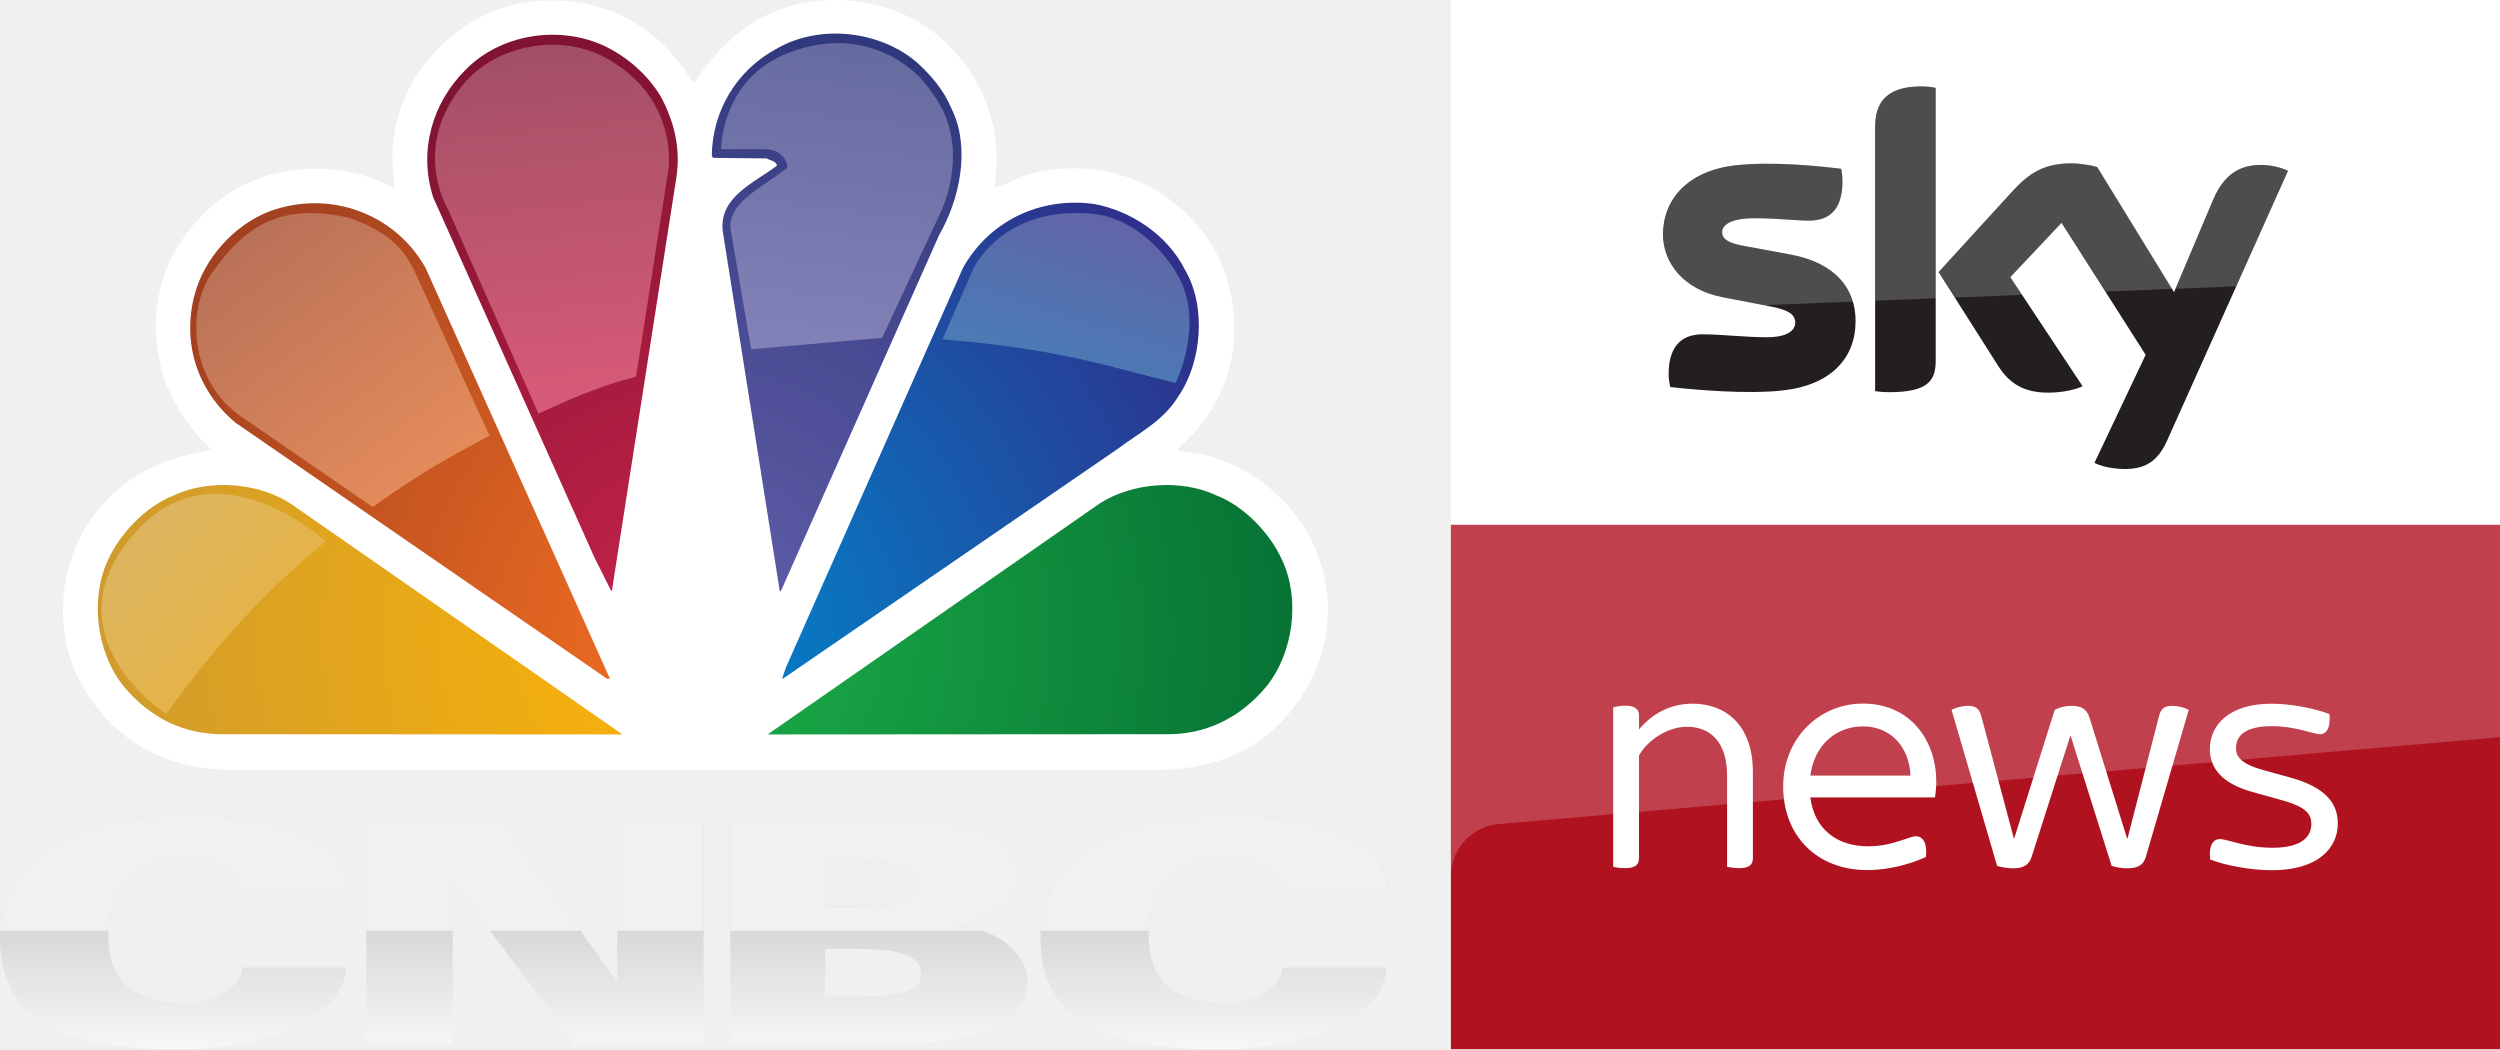
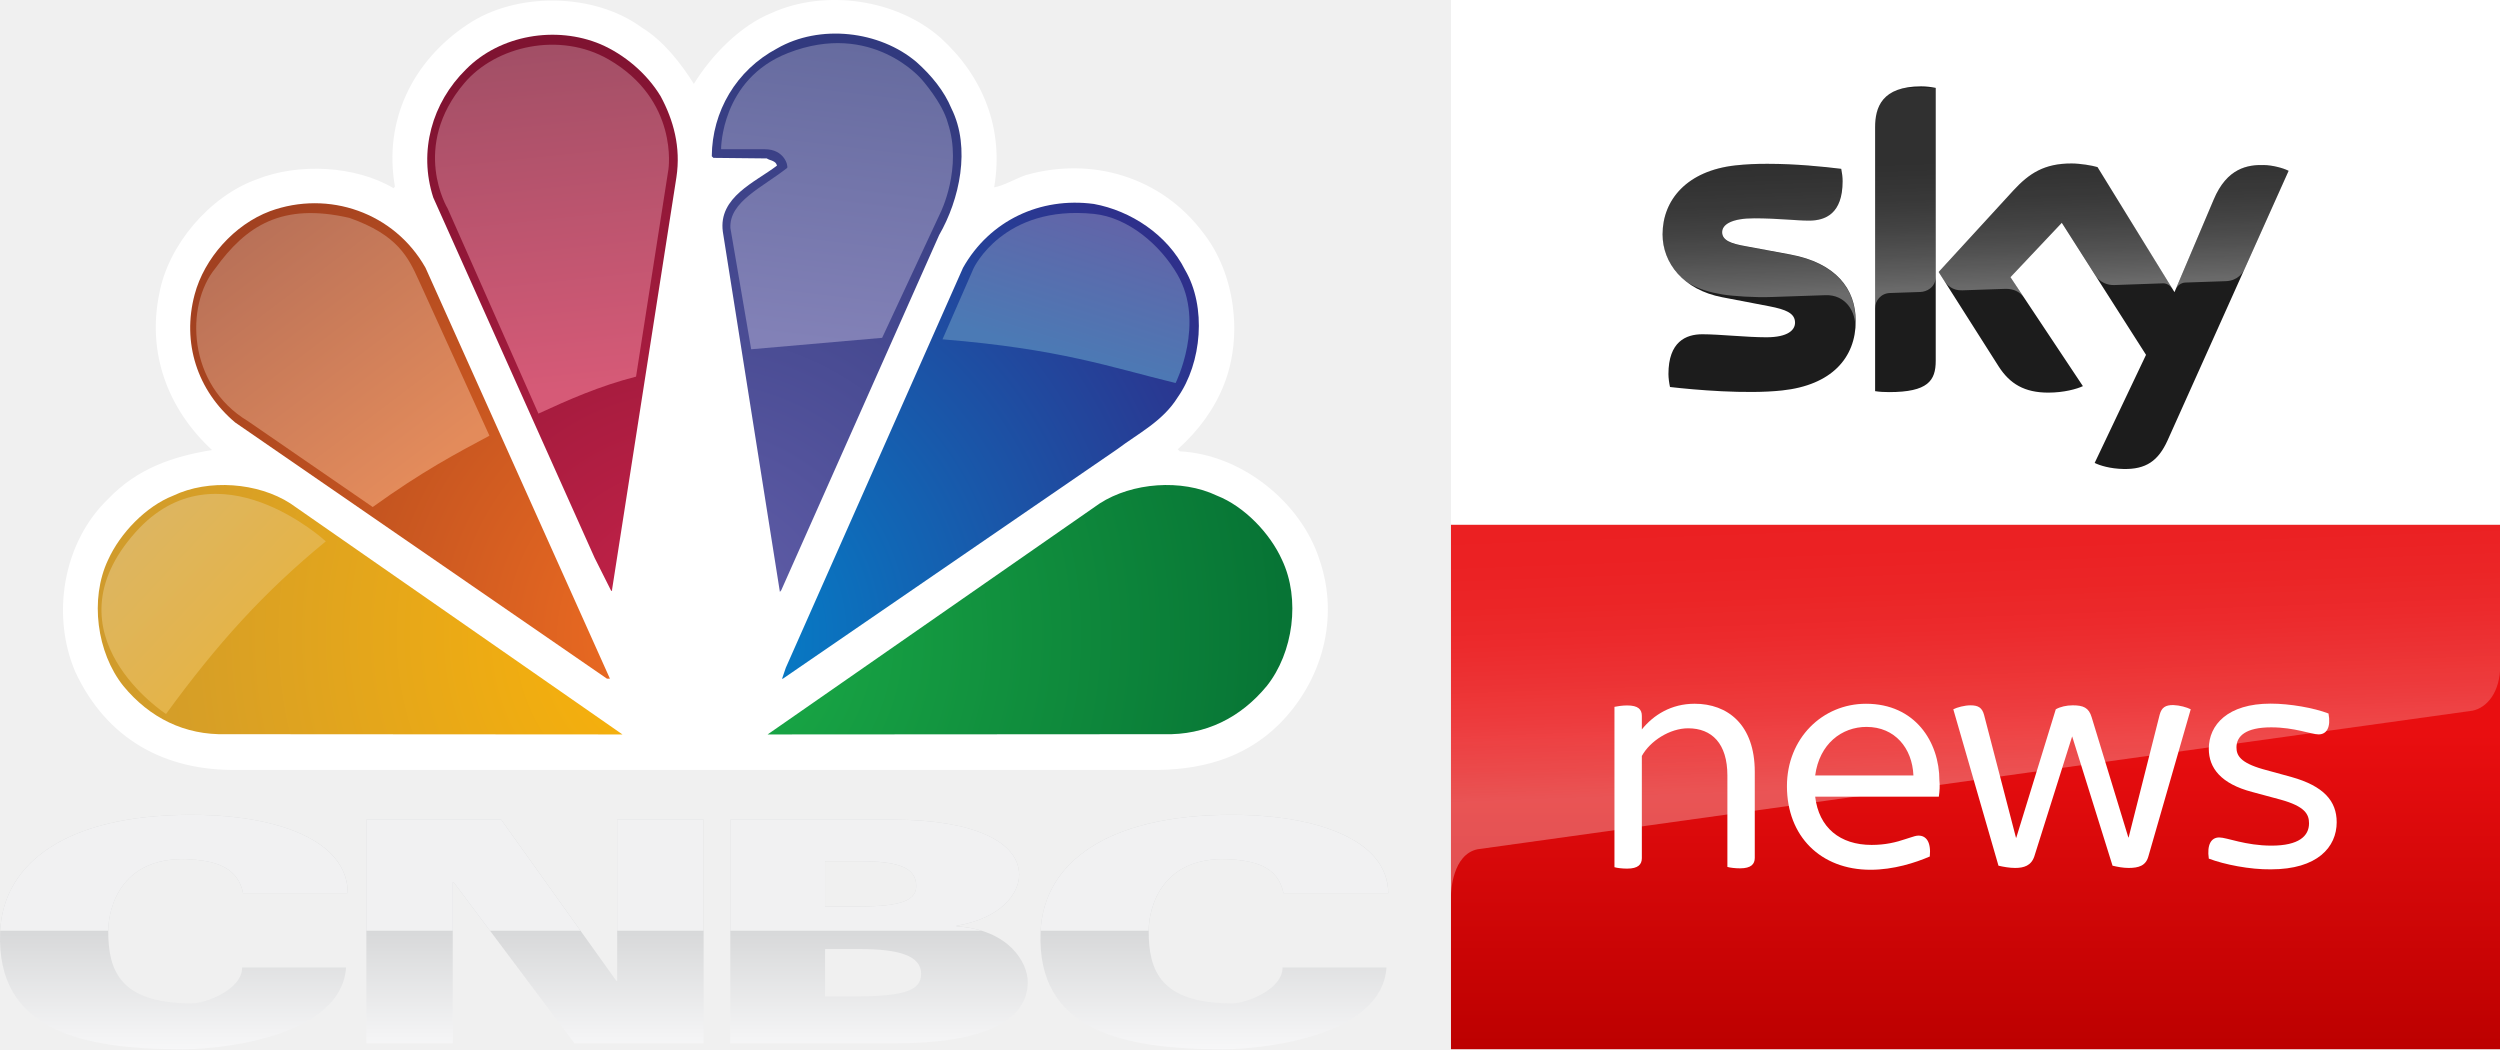
<svg xmlns="http://www.w3.org/2000/svg" width="800" height="335.76" version="1.1" viewBox="0 0 800 335.76">
  <defs>
    <radialGradient id="g-1" cx="398.41" cy="467.17" r="343.82" gradientTransform="matrix(.98944 0 -1.3233e-6 1.0066 4.6088 -104.25)" gradientUnits="userSpaceOnUse">
      <stop stop-color="#6460ab" offset="0" />
      <stop stop-color="#31397e" offset="1" />
    </radialGradient>
    <radialGradient id="f-3" cx="398.41" cy="467.17" r="343.82" gradientTransform="matrix(.98944 0 -1.3233e-6 1.0066 4.6088 -104.25)" gradientUnits="userSpaceOnUse">
      <stop stop-color="#c8234a" offset="0" />
      <stop stop-color="#7f1331" offset="1" />
    </radialGradient>
    <radialGradient id="e-3" cx="398.41" cy="467.17" r="343.82" gradientTransform="matrix(.98944 0 -1.3233e-6 1.0066 4.6088 -104.25)" gradientUnits="userSpaceOnUse">
      <stop stop-color="#0086ce" offset="0" />
      <stop stop-color="#2e308b" offset="1" />
    </radialGradient>
    <radialGradient id="d-6" cx="398.41" cy="467.17" r="343.82" gradientTransform="matrix(.98944 0 -1.3233e-6 1.0066 4.6088 -104.25)" gradientUnits="userSpaceOnUse">
      <stop stop-color="#f36f21" offset="0" />
      <stop stop-color="#a24120" offset="1" />
    </radialGradient>
    <radialGradient id="c-5" cx="398.41" cy="467.17" r="343.82" gradientTransform="matrix(.98944 0 -1.3233e-6 1.0066 4.6088 -104.25)" gradientUnits="userSpaceOnUse">
      <stop stop-color="#1cb048" offset="0" />
      <stop stop-color="#077435" offset="1" />
    </radialGradient>
    <radialGradient id="b-1" cx="398.41" cy="467.17" r="343.82" gradientTransform="matrix(.98944 0 -1.3233e-6 1.0066 4.6088 -104.25)" gradientUnits="userSpaceOnUse">
      <stop stop-color="#fdb406" offset="0" />
      <stop stop-color="#d09b2c" offset="1" />
    </radialGradient>
    <linearGradient id="l-7" x1="79.01" x2="136.54" y1="306.9" y2="360.6" gradientTransform="translate(.39942 .3929)" gradientUnits="userSpaceOnUse">
      <stop stop-color="#ddb560" offset="0" />
      <stop stop-color="#e4b44a" offset="1" />
    </linearGradient>
    <linearGradient id="k-2" x1="146.05" x2="248.11" y1="132.3" y2="266.91" gradientTransform="translate(.39942 .3929)" gradientUnits="userSpaceOnUse">
      <stop stop-color="#b97158" offset="0" />
      <stop stop-color="#e38b5b" offset="1" />
    </linearGradient>
    <linearGradient id="j-5" x1="318.8" x2="339.5" y1="26.131" y2="223.48" gradientTransform="translate(.39942 .3929)" gradientUnits="userSpaceOnUse">
      <stop stop-color="#a24f66" offset="0" />
      <stop stop-color="#d65a77" offset="1" />
    </linearGradient>
    <linearGradient id="i-5" x1="492.68" x2="471.98" y1="26.131" y2="197.26" gradientTransform="translate(.39942 .3929)" gradientUnits="userSpaceOnUse">
      <stop stop-color="#666b9f" offset="0" />
      <stop stop-color="#8281b7" offset="1" />
    </linearGradient>
    <linearGradient id="h-8" x1="639.41" x2="613.63" y1="124.47" y2="206.98" gradientTransform="translate(.39942 .3929)" gradientUnits="userSpaceOnUse">
      <stop stop-color="#6264a8" offset="0" />
      <stop stop-color="#4b7ab5" offset="1" />
    </linearGradient>
    <linearGradient id="linearGradient1055" x1="139.58" x2="139.58" y1="178.73" y2="203.1" gradientTransform="matrix(2.9334 0 0 2.922 .79991 11.374)" gradientUnits="userSpaceOnUse">
      <stop stop-color="#d6d7d8" offset="0" />
      <stop stop-color="#f7f7f8" offset="1" />
    </linearGradient>
+     <linearGradient id="paint0_linear-8" x1="68.442" x2="68.442" y2="42.852" gradientTransform="matrix(3.9176 0 0 3.9176 -921.22 37.871)" gradientUnits="userSpaceOnUse">
+       <stop stop-color="#E90E10" offset=".4" />
+       <stop stop-color="#BC0000" offset="1" />
+     </linearGradient>
+     <linearGradient id="linearGradient3625" x1="365.41" x2="359.57" y1="1091.1" y2="923.62" gradientTransform="translate(0,-828.02)" gradientUnits="userSpaceOnUse">
+       <stop stop-color="#fff" offset="0" />
+       <stop stop-color="#fff" stop-opacity=".835" offset=".12" />
+       <stop stop-color="#fff" stop-opacity=".658" offset=".269" />
+       <stop stop-color="#fff" stop-opacity=".511" offset=".419" />
+       <stop stop-color="#fff" stop-opacity=".397" offset=".568" />
+       <stop stop-color="#fff" stop-opacity=".315" offset=".716" />
+       <stop stop-color="#fff" stop-opacity=".266" offset=".86" />
+       <stop stop-color="#fff" stop-opacity=".25" offset="1" />
+     </linearGradient>
+     <linearGradient id="linearGradient3629" x1="1279.6" x2="1273" y1="1197.7" y2="1016.9" gradientTransform="matrix(.48559 0 0 .48559 -1070.6 -460.34)" gradientUnits="userSpaceOnUse">
+       <stop stop-color="#fff" offset="0" />
+       <stop stop-color="#fff" stop-opacity=".835" offset=".12" />
+       <stop stop-color="#fff" stop-opacity=".658" offset=".269" />
+       <stop stop-color="#fff" stop-opacity=".511" offset=".419" />
+       <stop stop-color="#fff" stop-opacity=".397" offset=".568" />
+       <stop stop-color="#fff" stop-opacity=".315" offset=".716" />
+       <stop stop-color="#fff" stop-opacity=".266" offset=".86" />
+       <stop stop-color="#fff" stop-opacity=".25" offset="1" />
+     </linearGradient>
  </defs>
+   <g transform="translate(1072.3 129.99)">
+     <path d="m-607.99 37.871h335.76v167.88h-335.76z" fill="url(#paint0_linear-8)" stop-color="#000000" stroke-width="3.918" style="-inkscape-stroke:none;font-variation-settings:normal" />
+     <rect x="-607.99" y="-130.01" width="335.76" height="167.88" fill="#fff" stop-color="#000000" stroke-width=".613" />
+     <g transform="matrix(.27671 0 0 .27671 -540.28 -110.33)">
+       <path d="m84.4 120.2c-55.9 6.1-84.4 39.7-84.4 79.8 0 33 24 64.1 69 72.7l54.2 10.4c19.8 3.8 30 8.2 30 19 0 8.2-7.7 16.9-33.2 16.9-23.1 0-54.2-3.5-74-3.5-19 0-39.2 8.6-39.2 46 0 4.6 0.8 10.4 1.8 15 28.5 3.3 88.2 8.5 129.6 4 57.1-6.1 85.2-37.5 85.2-80.4 0-37-22.9-67.1-75.9-76.9l-51.7-9.6c-16.6-2.9-26.9-6.7-26.9-16.1 0-8.9 10.9-16.1 37.3-16.1 25.9 0 48.7 2.7 63.2 2.7 19 0 38.8-8.1 38.8-45.5 0-5-0.6-9.6-1.6-14.4-20.3-2.5-52.6-5.8-84.8-5.8-12.8-0.1-25.5 0.5-37.4 1.8m321.4 28.9-86.5 94.4 69.5 109.4c12.9 20 29.8 30.1 57.3 30.1 18 0 33-4.2 40-7.5l-83.8-126 59.4-62.9 97.4 152.7-59.4 125c6 3 18 6.7 33.2 7 26.2 0.6 40.3-9.4 51-32.8l140.1-312c-5.8-3.1-18.7-6.6-29-6.7-18-0.4-42.3 3.2-57.7 40.1l-45.3 106.9-89-144.6c-5.8-1.8-19.8-4.2-30-4.2-31.5-0.1-49 11.4-67.2 31.1m-160-72.8v305c5 0.8 10.2 1.1 16.1 1.1 45 0 54-13.2 54-36.2v-315.6c-5.4-1.1-11.1-1.8-16.9-1.8-45.4 0.1-53.2 24.2-53.2 47.5" fill="#1c1c1c" stop-color="#000000" style="font-variation-settings:normal" />
+       <path d="m0 200c0-40.1 28.5-73.7 84.4-79.8 11.9-1.3 24.6-1.9 37.2-1.6 32.2 0 64.5 3.3 84.8 5.8 1 4.8 1.6 9.4 1.6 14.4 0 37.4-19.8 45.5-38.8 45.5-14.5 0-37.3-2.7-63.2-2.7-26.4 0-37.3 7.2-37.3 16.1 0 9.4 10.3 13.2 26.9 16.1l51.7 9.6c53 9.8 75.9 39.9 75.9 76.9 0 2.7-0.1 5.3-0.3 7.8v0.7h-0.1c1.1-19.7-11.4-39.3-34.4-38.5-9.9 0.3-55.6 1.9-61.7 2.1-19.7 0.8-46.3-1-57.8-3-13.9-2.4-27.9-5.9-41.5-14.8-18-14.2-27.4-34-27.4-54.6zm263.1 67.8c7.5-0.2 28.8-1 35.1-1.2 6.9-0.2 17.6-5 17.8-17.9v-218c-0.2 0-0.3-0.1-0.5-0.1h-35.3c-28.9 5.9-34.5 26.1-34.5 45.7v209.1c0.1-8.4 6.6-17.3 17.4-17.6zm238.6-18.7c7.2 9.4 18.1 9.6 20.4 9.5 2.1 0 54.3-1.9 56.7-2 3.7-0.1 7.8 1.9 11 6.4l-86.8-140.9c-5.8-1.8-19.8-4.2-30-4.2-31.5 0-49 11.5-67.2 31.2l-86.5 94.4 6.9 10.9c2.9 4 8.9 10.8 20.5 10.3 4.1-0.1 45.9-1.6 49.3-1.7 10.8-0.4 17.6 4.2 21.8 9.7l-15.4-23.2 59.4-62.9zm222.2-122.6c-5.8-3.1-18.7-6.6-28.9-6.7-0.8-0.1-1.5-0.1-2.2-0.1-17.8 0.1-40.7 4.9-55.5 40.2l-44.2 104.3c0.1-0.1 2.9-8.1 11.5-8.5 0 0 43.5-1.5 46.8-1.6 14.2-0.5 19.9-10.3 21.3-13.4l51.2-114.1z" enable-background="new    " fill="url(#linearGradient3625)" opacity=".35" />
+     </g>
+     <g transform="matrix(.56025 0 0 .56025 100.74 -2725)" fill="#fff" stroke-width="4.516">
+       <path d="m-1091.5 5072.7v49.183c0 3.548-2.096 5.966-8.385 5.966-2.58 0-5.644-0.322-7.256-0.806v-52.247c0-18.222-8.869-26.93-22.415-26.93-10.482 0-21.77 7.257-26.446 15.803v58.375c0 3.548-2.096 5.967-8.385 5.967-2.58 0-5.644-0.323-7.257-0.806v-91.594c1.451-0.322 4.515-0.806 7.257-0.806 6.289 0 8.385 2.258 8.385 5.967v7.74c6.612-8.224 16.771-14.674 30.155-14.674 18.706 0 34.348 11.772 34.348 38.863z" />
+       <path d="m-1057 5086.9h70.631c0.483-3.225 0.646-6.45 0.325-9.191 0-22.092-13.868-43.862-41.929-43.862-24.832 0-45.152 19.673-45.152 47.087 0 28.542 19.191 47.732 47.73 47.732 13.227 0 25.641-4.032 33.864-7.579 0.808-8.385-2.095-11.933-6.449-11.933-1.319 0-2.633 0.43-5.265 1.29-0.592 0.193-1.251 0.408-1.992 0.645-5.645 1.935-11.773 3.386-19.513 3.386-18.059 0-30.156-9.837-32.252-27.575zm56.117-12.094h-56.117c2.42-18.061 15.159-27.736 29.348-27.736 16.126 0 26.124 12.094 26.769 27.736z" clip-rule="evenodd" fill-rule="evenodd" />
+       <path d="m-842.49 5037-24.186 84.015c-1.45 5.322-5.482 6.612-11.289 6.612-3.224 0-6.449-0.645-9.19-1.29l-23.062-73.856-21.608 68.534c-1.775 5.322-5.965 6.612-10.964 6.612-3.224 0-6.774-0.645-9.515-1.29l-25.803-89.337c2.258-1.129 6.453-2.257 9.84-2.257 4.353 0 6.611 1.29 7.74 5.483l18.221 70.147h0.163l22.574-73.372c2.579-1.451 6.128-2.257 9.677-2.257 5.965 0 9.19 1.29 10.802 6.773l20.967 68.696h0.158l17.738-70.147c1.129-4.193 3.387-5.483 7.74-5.483 3.87 0.162 7.74 1.29 9.998 2.419z" />
+       <path d="m-832.17 5122.3c-1.129-7.902 1.292-12.094 5.965-12.094 4.353 0 14.997 4.676 29.831 4.676 15.643 0 21.45-5.483 21.45-12.739 0-5.16-2.258-9.675-16.288-13.546l-16.126-4.354c-17.901-4.676-24.832-13.707-24.832-24.672 0-13.707 10.802-25.801 35.313-25.801 10.969 0 24.674 2.419 33.06 5.644 1.45 7.74-0.966 11.933-5.645 11.933-4.191 0-13.705-4.032-27.09-4.032-14.514 0-19.838 4.999-19.838 11.449 0 4.515 2.1 8.708 14.997 12.417l16.451 4.515c18.384 5.16 25.799 13.707 25.799 25.801 0 14.191-10.964 26.93-37.571 26.93-11.935 0.161-26.607-2.741-35.476-6.128z" />
+     </g>
+     <path d="m-272.23 82.843v-44.972h-335.76v118.88c0-1.572 0.525-13.297 8.499-14.976 0.542-0.106 318.45-44.356 318.45-44.356 4.495-0.959 8.814-5.729 8.814-14.576z" fill="url(#linearGradient3629)" opacity=".3" stop-color="#000000" style="font-variation-settings:normal" />
+   </g>
  <g transform="matrix(.55592 0 0 .55592 -.22302 -.21827)">
    <path d="m399.8 48.695c10.033-16.381 26.678-33.518 44.601-40.766 30.85-14.034 72.2-8.001 97.371 14.208 24.357 22.063 36.712 52.304 30.881 86.112 5.974-1.101 12.005-4.926 18.33-7.103 37.809-10.67 77.795 0.899 102.04 33.314 18.21 23.138 22.968 59.088 12.037 87.04-5.425 14.061-14.675 26.704-26.706 37.488l1.214 1.222c35.175 1.708 69.743 29.021 80.412 62.508 11.568 33.779 1.392 69.876-23.313 94.578-20.184 19.948-46.138 26.851-74.99 26.269h-523.78c-43.007 0.93-76.238-18.12-94.127-56.364-14.035-32.823-7.105-74.803 19.108-99.824 16.528-17.284 37.233-24.36 59.561-27.924-25.284-23.457-37.466-55.553-30.361-89.969 5.077-27.889 28.853-56.132 56.167-65.873 24.066-9.568 56.662-7.887 78.701 5.101l0.782-0.956c-6.641-37.952 10.18-72.195 41.667-93.188 28.073-18.988 72.961-18.498 100.45 1.685 12.354 7.566 22.532 20.556 29.955 32.442" fill="#fff" />
    <path d="m548.09 62.874c11.252 22.702 4.644 52.451-7.104 72.833l-90.878 204.44-0.786 0.956-32.85-207.39c-2.635-19.916 18.643-28.413 31.171-37.982-0.637-2.927-3.857-2.784-5.884-4.145l-30.706-0.32-0.932-0.928c0.175-25.746 14.037-49.521 37.523-62.016 24.536-14.177 59.096-10.322 80.38 7.856 8.644 7.715 15.923 16.67 20.067 26.704" fill="url(#g-1)" />
    <path d="m380.66 55.769c7.426 13.744 11.717 29.344 9.107 46.622l-37.057 237.46c0.202 0.289-0.145 0.608-0.439 0.752l-9.596-19.106-92.879-207.39c-8.642-26.704-0.637-54.626 18.819-73.763 19.602-19.888 51.847-25.283 77.483-14.494 13.57 5.857 26.531 16.644 34.561 29.921" fill="url(#f-3)" />
    <path d="m682.53 155.74c12.497 21.309 9.687 53.552-4.208 73.328-8.607 13.886-22.818 20.816-34.852 29.918l-192.45 132.1h-0.441l2.149-6.319 102.01-230.24c15.283-27.138 44.454-40.882 75.306-36.738 21.14 3.86 42.28 17.6 52.486 37.955" fill="url(#e-3)" />
    <path d="m245.33 154.52 106.16 236.53h-1.71l-214.03-147.49c-21.781-18.352-30.709-45.839-23.315-73.615 5.538-20.817 22.821-40.271 43.379-47.986 33.666-12.322 71.593 0.782 89.514 32.562" fill="url(#d-6)" />
    <path d="m738.38 322.72c10.669 22.527 6.466 53.376-8.787 72.543-15.134 18.354-35.377 28.386-59.128 27.746l-228.21 0.149 191.18-132.99c18.68-12.032 47.067-14.214 67.453-4.471 15.743 6.176 30.564 21.603 37.494 37.027" fill="url(#c-5)" />
    <path d="m62.591 322.72c-10.639 22.527-6.466 53.376 8.816 72.543 15.136 18.354 35.318 28.386 59.097 27.746l228.21 0.149-191.18-132.99c-18.674-12.032-47.059-14.214-67.418-4.471-15.748 6.176-30.562 21.603-37.524 37.027" fill="url(#b-1)" />
    <path d="m95.958 411.39c29.833-40.928 56.513-70.286 91.98-99.388 0 0-62.584-57.782-109.48-5.297-52.796 59.085 17.503 104.68 17.503 104.68z" fill="url(#l-7)" />
    <path d="m214.94 292.25-71.856-49.459c-34.859-20.871-36.266-66.662-18.664-88.031 17.605-24.327 38.215-37.933 77.144-28.929 27.812 9.77 33.876 22.762 39.816 35.772l40.749 89.586c-19.346 10.382-38.18 20.21-67.19 41.06z" fill="url(#k-2)" />
    <path d="m310.33 238.48c17.468-8.044 35.18-15.905 56.193-21.291l18.647-119.36s6.106-39.819-34.438-63.227c-28.166-16.262-64.969-7.677-82.983 13.549-31.293 36.873-9.678 72.259-9.678 72.259z" fill="url(#j-5)" />
    <path d="m508.18 194.85-75.385 6.587-11.954-69.774c-0.773-15.253 18.446-23.372 32.691-34.643 0.601-1.48-1.764-10.734-12.93-10.734h-25.128s-0.228-40.261 38.546-55.38c48.316-18.839 76.849 15.126 76.849 15.126s11.968 13.342 15.126 25.128c8.539 25.865-4.147 51.476-4.147 51.476z" fill="url(#i-5)" />
    <path d="m542.93 195.71c68.014 5.564 96.277 15.946 134.18 25.159 0 0 17.214-34.429 1.094-62.351-9.919-17.18-28.396-32.986-48.13-35.004-52.318-5.349-69.279 31.358-69.279 31.358z" fill="url(#h-8)" />
    <path d="m140.33 514.49c-2.945-14.262-14.658-18.046-27.77-19.256-42.349-3.918-49.858 27.686-49.858 41.031 0 22.83 6.676 41.706 48.254 41.706 7.668 0 28.838-7.881 28.838-20.682h59.794c-2.411 37.975-66.355 47.071-94.243 47.071-57.784 0-107.26-10.741-104.86-67.584 1.707-40.572 40.102-69.045 116.48-67.265 42.575 0.988 83.466 14.239 83.642 44.979h-60.269z" fill="url(#linearGradient1055)" />
    <path d="m739.23 514.49c-2.945-14.262-14.661-18.046-27.77-19.256-42.352-3.921-49.855 27.686-49.855 41.028 0 22.83 6.673 41.706 48.257 41.706 7.659 0 28.823-7.881 28.823-20.682h59.802c-2.4 37.975-66.355 47.071-94.246 47.071-57.784 0-107.26-10.741-104.86-67.584 1.707-40.572 40.111-69.045 116.47-67.265 42.581 0.988 83.474 14.239 83.653 44.979h-60.272z" fill="url(#linearGradient1055)" />
    <path d="m211.28 472.23h77.622l66.229 92.716h0.537v-92.716h49.75v128.74h-74.366l-69.479-92.716h-0.546v92.716h-49.75v-128.74z" fill="url(#linearGradient1055)" />
    <path d="m420.77 472.23h94.287c45.312 0 71.964 12.641 71.964 31.736 0 11.276-11.156 25.203-36.03 29.299v0.359c29.952 1.78 41.008 20.688 41.008 32.023 0 22.693-25.987 35.322-76.669 35.322h-94.56v-128.74zm54.581 50.022h15.629c24.074 0 36.846-1.873 36.846-11.861 0-10.695-10.628-14.268-32.296-14.268h-20.179zm0 51.741h15.629c29.014 0 39.659-3.036 39.659-13.018 0-10.701-13.441-14.274-35.109-14.274h-20.179z" fill="url(#linearGradient1055)" />
    <path d="m109.91 469.44c-71.312 0.09-107.4 27.742-109.41 66.719h62.219c0.043-13.411 7.617-44.813 49.844-40.906 13.112 1.21 24.836 4.987 27.781 19.25h60.25c-0.176-30.74-41.05-44.012-83.625-45-2.387-0.056-4.75-0.065-7.062-0.062z" fill="#f1f1f2" />
    <path d="m708.81 469.44c-71.296 0.09-107.4 27.742-109.41 66.719h62.188c0.033-13.392 7.615-44.819 49.875-40.906 13.109 1.21 24.805 4.987 27.75 19.25h60.281c-0.179-30.74-41.076-44.012-83.656-45-2.386-0.056-4.719-0.065-7.031-0.062z" fill="#f1f1f2" />
    <path d="m211.28 472.22v63.938h49.75v-27.906h0.531l20.906 27.906h52.094l-45.656-63.938h-77.625zm144.38 0v63.938h49.75v-63.938z" fill="#f1f1f2" />
    <path d="m420.78 472.22v63.938h144.69c-4.236-1.302-9.037-2.208-14.469-2.531v-0.375c24.875-4.097 36.031-18.005 36.031-29.281 0-19.096-26.657-31.75-71.969-31.75h-94.281zm54.562 23.906h20.188c21.669 0 32.281 3.555 32.281 14.25 0 9.988-12.77 11.875-36.844 11.875h-15.625z" fill="#f1f1f2" />
  </g>
-   <g transform="matrix(.39501 0 0 .39501 1034.8 -453.73)">
-     <path d="m-1444.3 1573.6h850v425h-850z" fill="#b01220" stop-color="#000000" stroke-width=".886" style="font-variation-settings:normal" />
-     <rect x="-1444.3" y="1148.6" width="850" height="425" fill="#fff" stop-color="#000000" stroke-width="1.552" />
-     <g transform="matrix(2.0392 0 0 2.0392 1248.8 1640.7)" stroke-width="15.26">
-       <path d="m-1159.9-113.77c0 14.726-9.629 25.5-29.193 27.621-14.177 1.526-34.687-0.275-44.423-1.389-0.366-1.587-0.656-3.571-0.656-5.128 0-12.895 6.974-15.825 13.506-15.825 6.776 0 17.458 1.175 25.409 1.175 8.714 0 11.384-2.976 11.384-5.799 0-3.693-3.525-5.234-10.316-6.532l-18.541-3.571c-15.444-2.945-23.684-13.643-23.684-24.966 0-13.78 9.751-25.317 28.934-27.454 14.497-1.557 32.154 0.214 41.844 1.389 0.351 1.679 0.534 3.251 0.534 4.975 0 12.849-6.776 15.627-13.307 15.627-5.021 0-12.804-0.946-21.685-0.946-9.049 0-12.804 2.503-12.804 5.555 0 3.22 3.571 4.548 9.233 5.54l17.748 3.281c18.221 3.357 26.019 13.704 26.019 26.446m31.833 15.81c0 7.905-3.098 12.468-18.526 12.468-2.045 0-3.83-0.153-5.54-0.397v-104.82c0-7.966 2.701-16.268 18.282-16.268 1.969 0 3.937 0.198 5.784 0.595zm63.056 40.562c2.014 1.038 6.165 2.289 11.4 2.426 8.943 0.198 13.841-3.235 17.458-11.262l48.055-107.2c-1.984-1.068-6.364-2.243-9.965-2.335-6.181-0.107-14.467 1.16-19.777 13.811l-15.55 36.732-30.521-49.718c-1.969-0.61-6.776-1.465-10.316-1.465-10.743 0-16.786 3.968-23.028 10.743l-29.666 32.459 23.852 37.556c4.41 6.852 10.24 10.347 19.671 10.347 6.181 0 11.323-1.404 13.689-2.549l-28.72-43.34 20.357-21.578 33.405 52.435z" fill="#231f20" />
-       <path d="m-1133.8-206.98c-15.581 0-18.283 8.302-18.283 16.268v68.883l24.066-0.959v-83.596c-1.847-0.397-3.815-0.596-5.783-0.596zm59.623 30.568c-10.743 0-16.788 3.967-23.029 10.742l-29.666 32.459 6.428 10.121 26.728-1.066-4.664-7.039 20.357-21.58 17.393 27.301 26.49-1.055-29.723-48.418c-1.969-0.61-6.774-1.465-10.314-1.465zm-121.96 0.172c-3.845 0.035-7.669 0.216-11.293 0.605-19.182 2.136-28.934 13.673-28.934 27.453 0 11.323 8.242 22.022 23.686 24.967l16.352 3.148 35.406-1.41c-2.691-9.091-10.573-16.09-24.945-18.738l-17.748-3.281c-5.662-0.992-9.232-2.319-9.232-5.539 0-3.052 3.753-5.555 12.803-5.555 8.882 0 16.665 0.945 21.686 0.945 6.532 0 13.307-2.778 13.307-15.627 0-1.724-0.182-3.296-0.533-4.975-7.268-0.881-19.017-2.098-30.553-1.994zm196.95 0.467c-6.022 0.098-13.617 1.952-18.596 13.812l-14.977 35.375 24.148-0.961 20.57-45.891c-1.984-1.068-6.363-2.242-9.965-2.334-0.386-7e-3 -0.78-9e-3 -1.182-2e-3z" fill="#fff" opacity=".2" />
-     </g>
-     <g transform="matrix(5.5911 0 0 5.5911 -1844.7 1646.5)" fill="#fff" stroke-width="4.038">
-       <path d="m123.69 23.339h14.511c-0.145-3.981-2.717-7.135-6.892-7.135-3.686 0-6.989 2.475-7.619 7.135m18.057 3.153h-18.057c0.581 4.514 3.739 7.09 8.398 7.09 1.991 0 3.541-0.44 4.999-0.925 0.969-0.339 1.506-0.533 1.894-0.533 0.969 0 1.7 0.921 1.454 3.008-2.039 0.925-5.192 1.894-8.491 1.894-7.236 0-12.186-4.902-12.186-12.133 0-6.941 5.197-11.992 11.552-11.992 7.139 0 10.631 5.681 10.631 11.213 0 0.731-0.049 1.506-0.194 2.378" />
-       <path d="m115.37 22.814v12.476c0 0.921-0.485 1.454-1.991 1.454-0.63 0-1.357-0.097-1.748-0.194v-13.252c0-4.756-2.378-7.038-5.822-7.038-2.766 0-5.729 1.942-6.941 4.175v14.855c0 0.921-0.489 1.454-1.991 1.454-0.678 0-1.409-0.097-1.748-0.194v-23.104c0.339-0.097 1.07-0.242 1.748-0.242 1.502 0 1.991 0.581 1.991 1.454v1.991c1.696-2.039 4.272-3.735 7.764-3.735 4.756 0 8.738 3.057 8.738 9.9" />
-       <path d="m181.63 35.492c-0.242-1.942 0.388-2.96 1.409-2.96 1.066 0 3.783 1.26 7.619 1.26 4.078 0 5.629-1.502 5.629-3.444 0-1.312-0.581-2.427-4.268-3.448l-4.175-1.163c-4.466-1.215-6.263-3.448-6.263-6.263 0-3.4 2.717-6.553 8.931-6.553 2.814 0 6.311 0.678 8.398 1.506 0.194 1.89-0.392 2.911-1.361 2.911s-3.545-1.167-6.989-1.167c-3.787 0-5.192 1.361-5.192 3.158 0 1.163 0.533 2.233 3.929 3.202l4.223 1.167c4.66 1.357 6.602 3.541 6.602 6.553 0 3.59-2.863 6.795-9.561 6.795-3.008 0-6.747-0.682-8.931-1.554" />
-       <path d="m178.52 13.81-6.214 21.307c-0.388 1.312-1.357 1.651-2.717 1.651-0.775 0-1.554-0.145-2.233-0.339l-5.968-18.929-5.633 17.616c-0.436 1.361-1.458 1.651-2.717 1.651-0.779 0-1.603-0.145-2.281-0.339l-6.602-22.619c0.533-0.291 1.506-0.581 2.378-0.581 1.018 0 1.603 0.339 1.894 1.357l4.756 17.863h0.049l5.871-18.638c0.634-0.339 1.506-0.581 2.382-0.581 1.454 0 2.233 0.388 2.669 1.748l5.435 17.471h0.061l4.599-17.863c0.291-1.018 0.828-1.357 1.894-1.357 0.872 0 1.845 0.291 2.378 0.581" />
-     </g>
-     <g transform="matrix(34.385 0 0 -34.385 -1416 1573.6)" opacity=".2">
-       <path d="m23.896-6.021e-8 -1e-5 -5.009-23.533-2.042c-0.663-0.026-1.187-0.571-1.187-1.235l7.76e-6 8.286z" fill="#fff" />
-     </g>
-   </g>
</svg>
